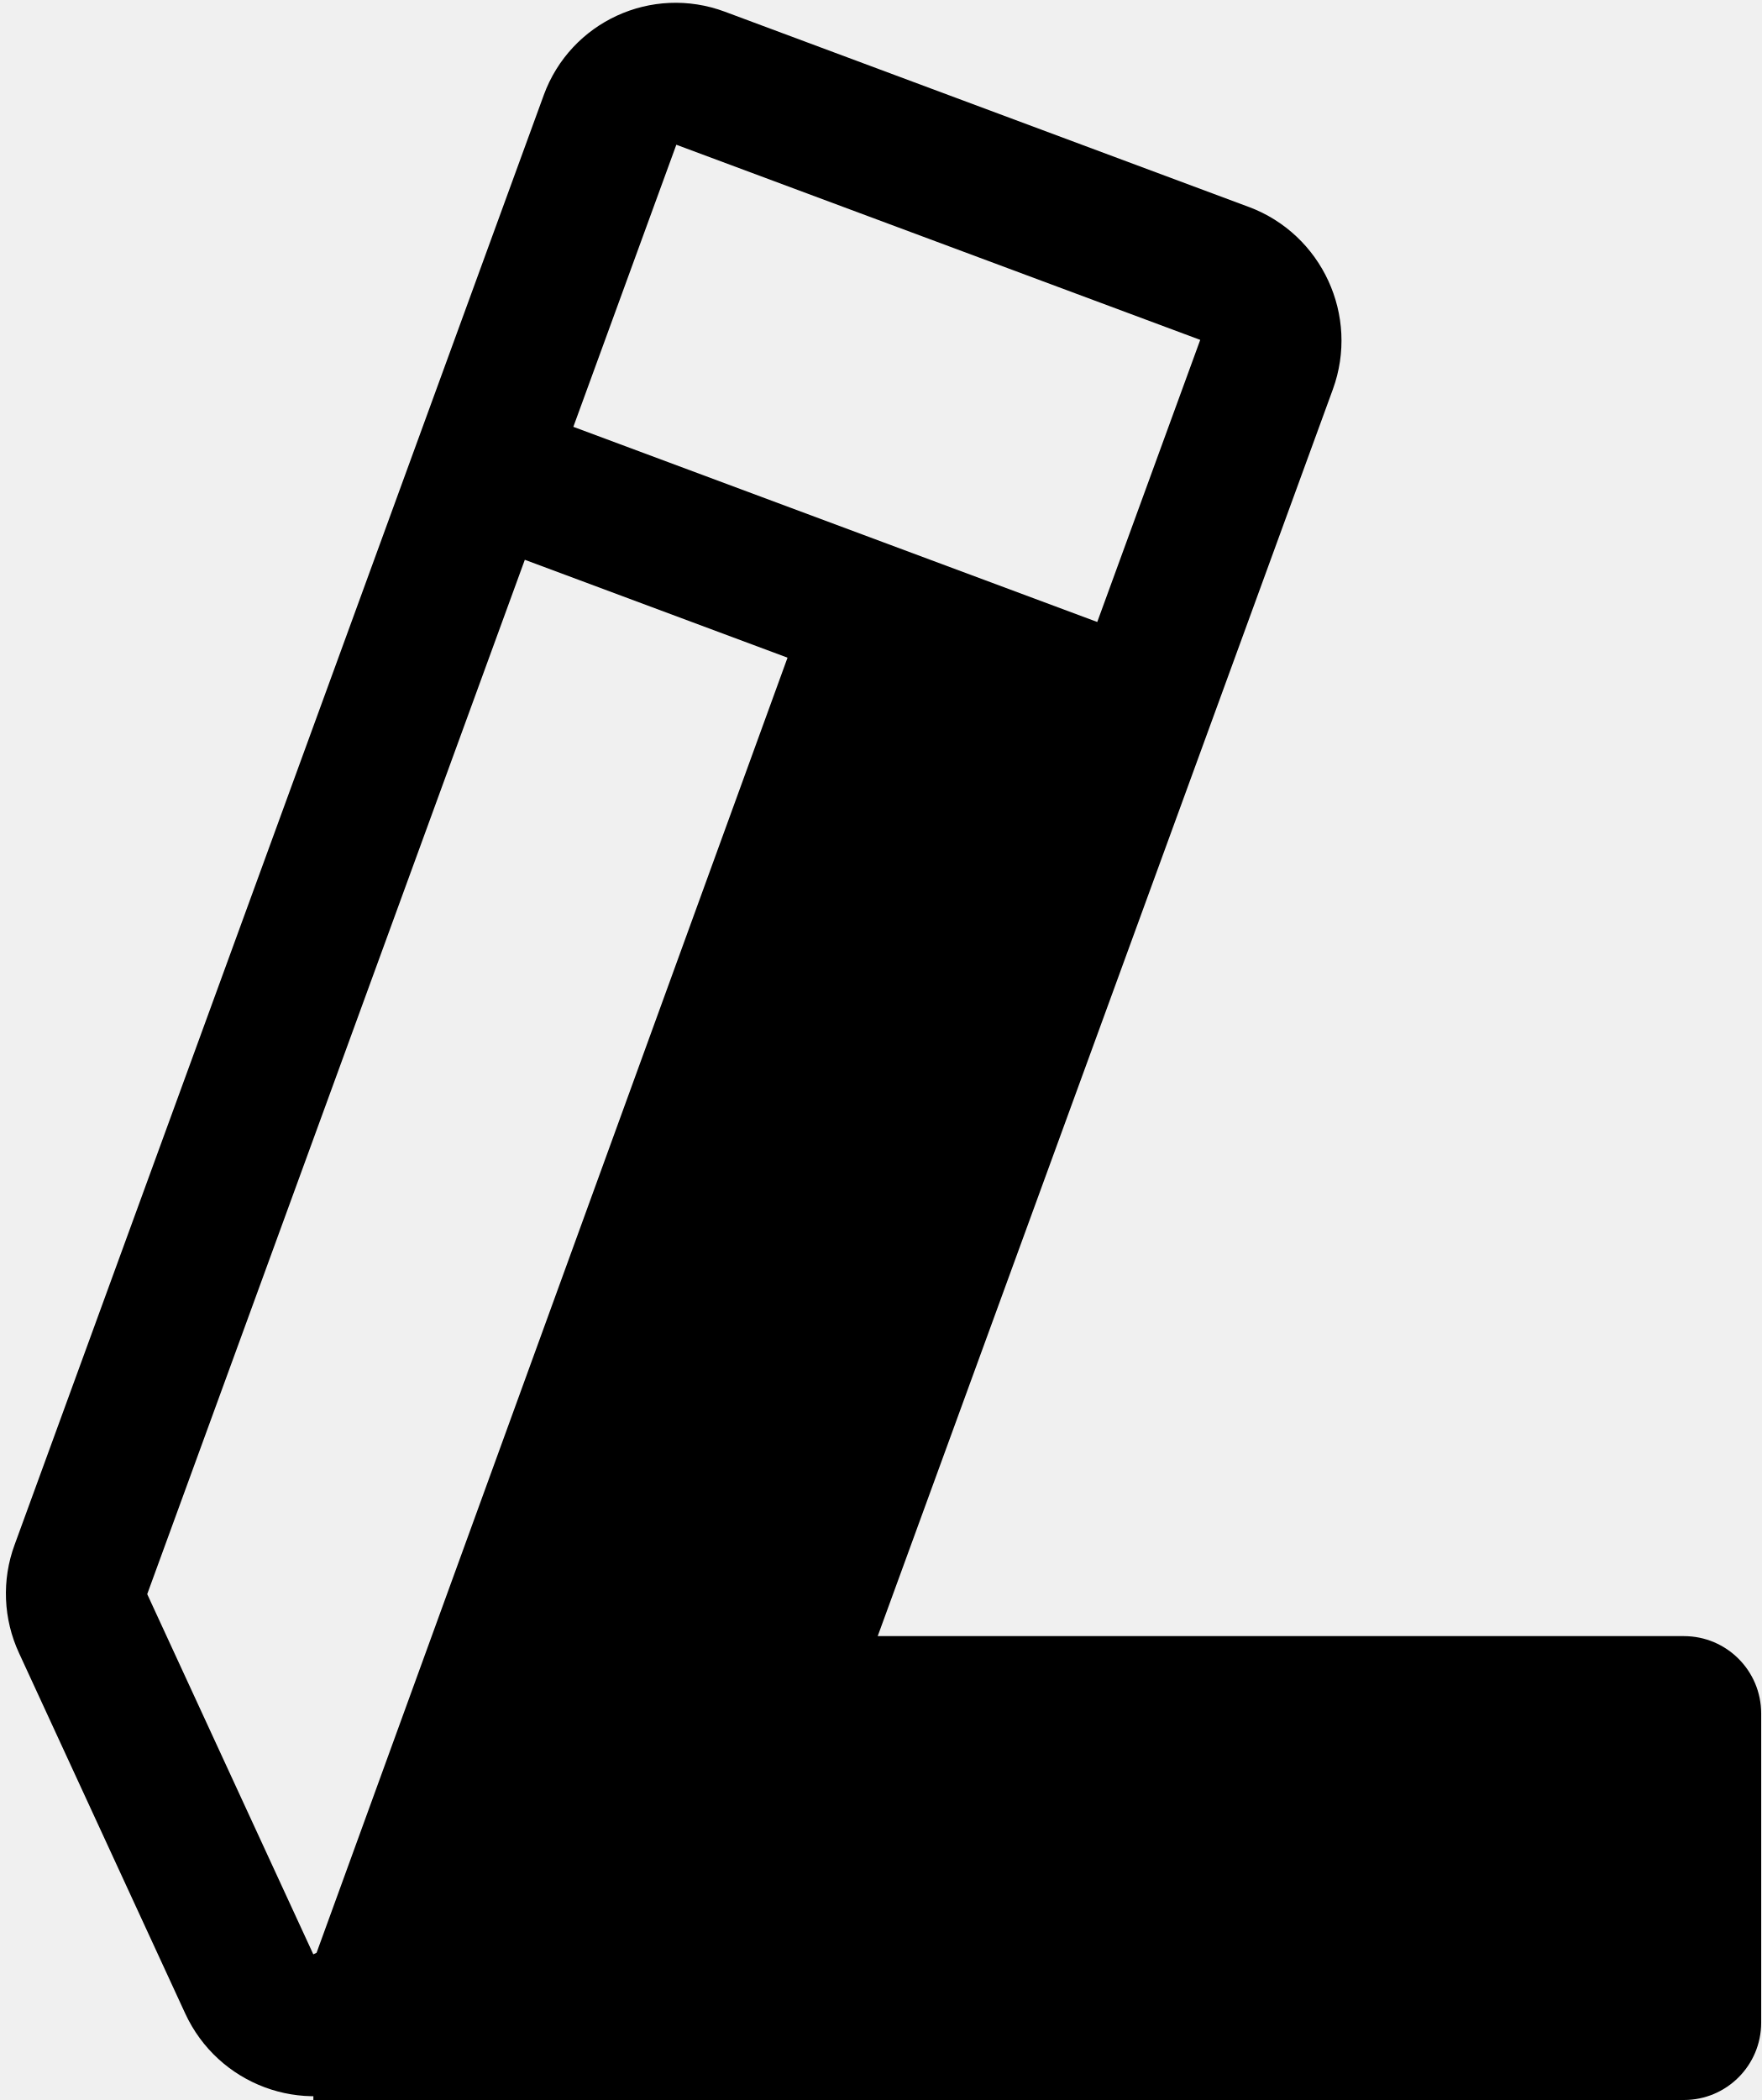
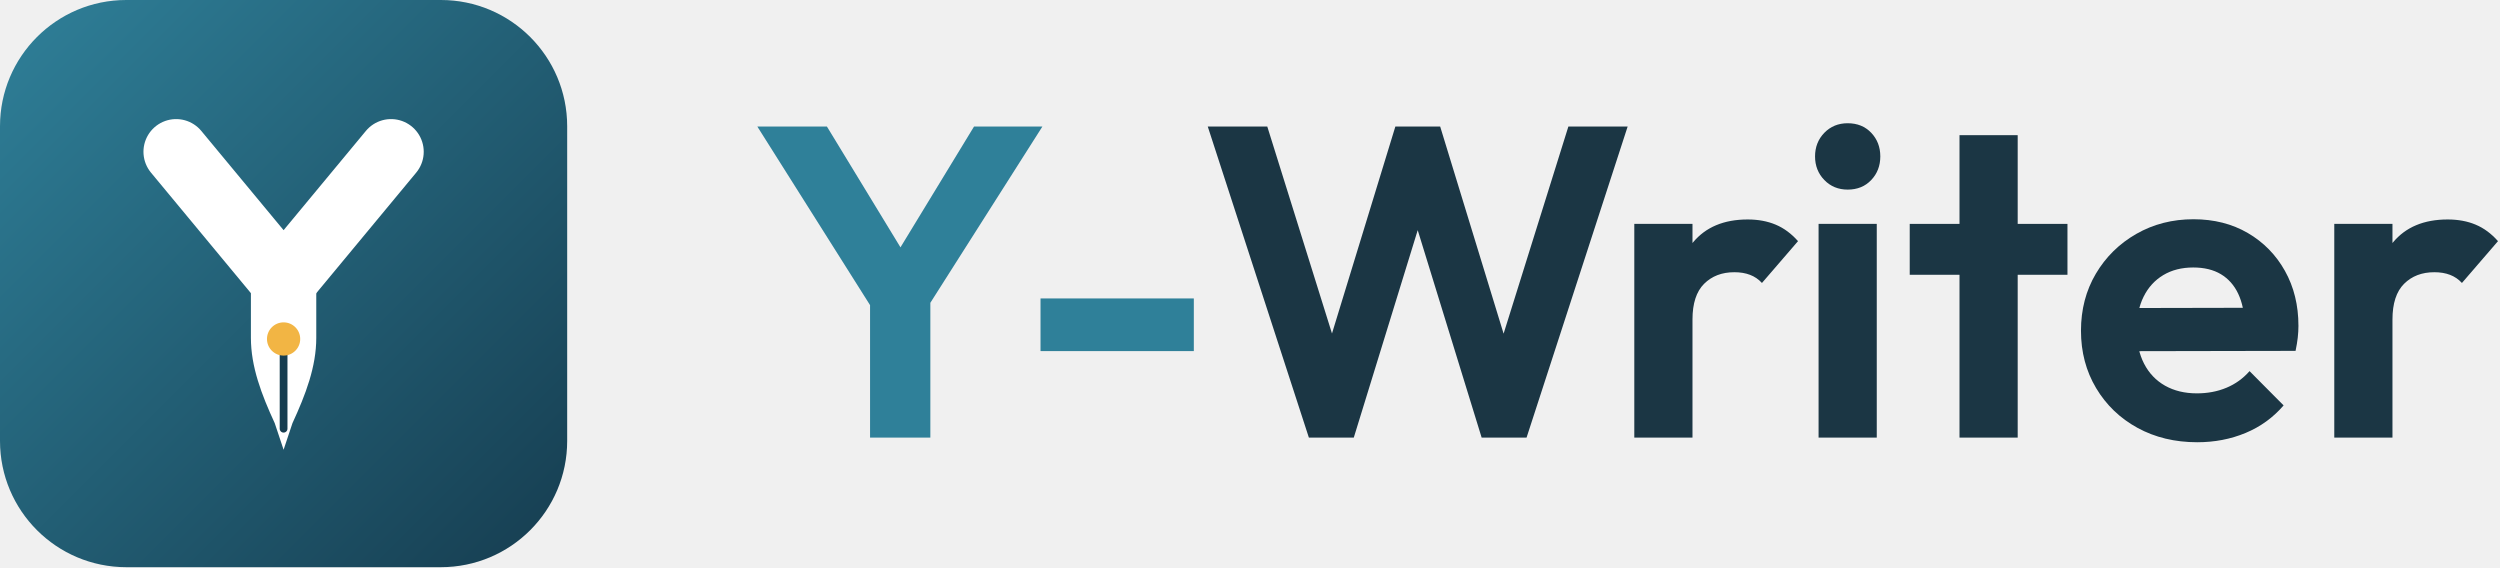
- <svg xmlns="http://www.w3.org/2000/svg" width="281" height="335" xml:space="preserve" overflow="hidden">
-   <defs>
-     <clipPath id="clip0">
-       <rect x="889" y="1958" width="281" height="335" />
-     </clipPath>
-   </defs>
-   <g clip-path="url(#clip0)" transform="translate(-889 -1958)">
-     <path d="M1088.24 1991.01 1004.66 1959.87C992.972 1955.51 980.029 1961.48 975.75 1973.19 975.749 1973.2 975.749 1973.2 975.748 1973.2L891.333 2204.42C889.255 2210.04 889.512 2216.27 892.047 2221.73L918.547 2279.19C923.786 2290.55 937.186 2295.54 948.475 2290.34L1005.57 2264.01C1011 2261.53 1015.21 2256.95 1017.24 2251.32L1101.66 2020.11C1105.94 2008.39 1099.93 1995.37 1088.25 1991.01 1088.24 1991.01 1088.24 1991.01 1088.24 1991.01ZM996.083 2243.44 938.988 2269.76 912.489 2212.3 972.736 2047.3 1056.33 2078.44ZM1064.07 2057.22 980.479 2026.09 996.91 1981.09 1080.5 2012.22Z" fill-rule="evenodd" />
-     <path d="M1016.28 2058.44 1058.54 2073.81 981.331 2286.1 939.068 2270.73Z" fill-rule="evenodd" />
-     <rect x="939" y="2272" width="117" height="21" />
-     <path d="M960 2231.33C960 2224.52 965.522 2219 972.334 2219L1157.67 2219C1164.48 2219 1170 2224.52 1170 2231.33L1170 2280.67C1170 2287.48 1164.48 2293 1157.67 2293L972.334 2293C965.522 2293 960 2287.48 960 2280.67Z" fill-rule="evenodd" />
+ <svg xmlns="http://www.w3.org/2000/svg" viewBox="0 0 123.4 28" width="123.4" height="28" role="img" aria-label="Y-Writer">
+   <g transform="scale(0.02734)">
+     <defs>
+       <linearGradient id="yw-bg" x1="0" y1="0" x2="1" y2="1">
+         <stop offset="0" stop-color="#2f8099" />
+         <stop offset="1" stop-color="#163d50" />
+       </linearGradient>
+     </defs>
+     <rect width="1024" height="1024" rx="228" fill="url(#yw-bg)" />
+     <g transform="translate(0 22)">
+       <g fill="none" stroke="#fff" stroke-width="118" stroke-linecap="round" stroke-linejoin="round">
+         <path d="M318 252 L512 486 L706 252" />
+       </g>
+       <path fill="#fff" d="M453 470 H571 V588 C571 640 552 690 528 742 L512 790 L496 742 C472 690 453 640 453 588 Z" />
+       <path stroke="#163d50" stroke-width="14" stroke-linecap="round" d="M512 612 V752" />
+       <circle cx="512" cy="590" r="30" fill="#f2b544" />
+     </g>
+   </g>
+   <g transform="translate(37.0 21.6)">
+     <path fill="#2f8099" d="M6.334 -5.924 0.382 -15.354H3.817L8.425 -7.786H6.47L11.078 -15.354H14.453L8.458 -5.924ZM5.946 0.0V-7.502H8.922V0.0Z" />
+     <path fill="#2f8099" d="M14.36 -4.27V-6.869H21.927V-4.27Z" />
+     <path fill="#1b3644" d="M27.606 0.0 22.615 -15.354H25.553L29.249 -3.533H28.255L31.875 -15.354H34.087L37.707 -3.533H36.718L40.415 -15.354H43.341L38.351 0.0H36.134L32.498 -11.799H33.459L29.823 0.0Z" />
+     <path fill="#1b3644" d="M43.669 0.0V-10.549H46.541V0.0ZM46.541 -5.826 45.422 -6.579Q45.629 -8.507 46.568 -9.637Q47.507 -10.767 49.266 -10.767Q50.041 -10.767 50.65 -10.51Q51.258 -10.254 51.75 -9.697L49.97 -7.633Q49.719 -7.906 49.382 -8.034Q49.046 -8.163 48.605 -8.163Q47.688 -8.163 47.114 -7.591Q46.541 -7.019 46.541 -5.826Z" />
+     <path fill="#1b3644" d="M52.765 0.0V-10.549H55.637V0.0ZM54.201 -12.241Q53.508 -12.241 53.049 -12.714Q52.591 -13.186 52.591 -13.879Q52.591 -14.573 53.049 -15.045Q53.508 -15.517 54.201 -15.517Q54.917 -15.517 55.364 -15.045Q55.812 -14.573 55.812 -13.879Q55.812 -13.186 55.364 -12.714Q54.917 -12.241 54.201 -12.241Z" />
+     <path fill="#1b3644" d="M59.721 0.0V-14.928H62.593V0.0ZM57.264 -8.037V-10.549H65.05V-8.037Z" />
+     <path fill="#1b3644" d="M71.455 0.229Q69.806 0.229 68.509 -0.48Q67.213 -1.19 66.465 -2.443Q65.717 -3.696 65.717 -5.274Q65.717 -6.847 66.451 -8.089Q67.185 -9.331 68.449 -10.055Q69.713 -10.778 71.269 -10.778Q72.787 -10.778 73.953 -10.098Q75.119 -9.418 75.785 -8.228Q76.451 -7.038 76.451 -5.515Q76.451 -5.236 76.418 -4.941Q76.385 -4.646 76.309 -4.281L67.431 -4.264V-6.394L74.977 -6.41L73.808 -5.531Q73.776 -6.47 73.478 -7.101Q73.18 -7.731 72.626 -8.064Q72.072 -8.397 71.258 -8.397Q70.407 -8.397 69.779 -8.021Q69.151 -7.644 68.81 -6.959Q68.468 -6.274 68.468 -5.318Q68.468 -4.357 68.831 -3.65Q69.195 -2.943 69.866 -2.563Q70.538 -2.184 71.439 -2.184Q72.236 -2.184 72.896 -2.46Q73.557 -2.735 74.038 -3.281L75.719 -1.589Q74.944 -0.688 73.841 -0.229Q72.738 0.229 71.455 0.229Z" />
+     <path fill="#1b3644" d="M78.22 0.0V-10.549H81.092V0.0ZM81.092 -5.826 79.973 -6.579Q80.18 -8.507 81.119 -9.637Q82.058 -10.767 83.816 -10.767Q84.592 -10.767 85.201 -10.51Q85.809 -10.254 86.301 -9.697L84.521 -7.633Q84.27 -7.906 83.933 -8.034Q83.597 -8.163 83.156 -8.163Q82.239 -8.163 81.665 -7.591Q81.092 -7.019 81.092 -5.826Z" />
  </g>
</svg>
